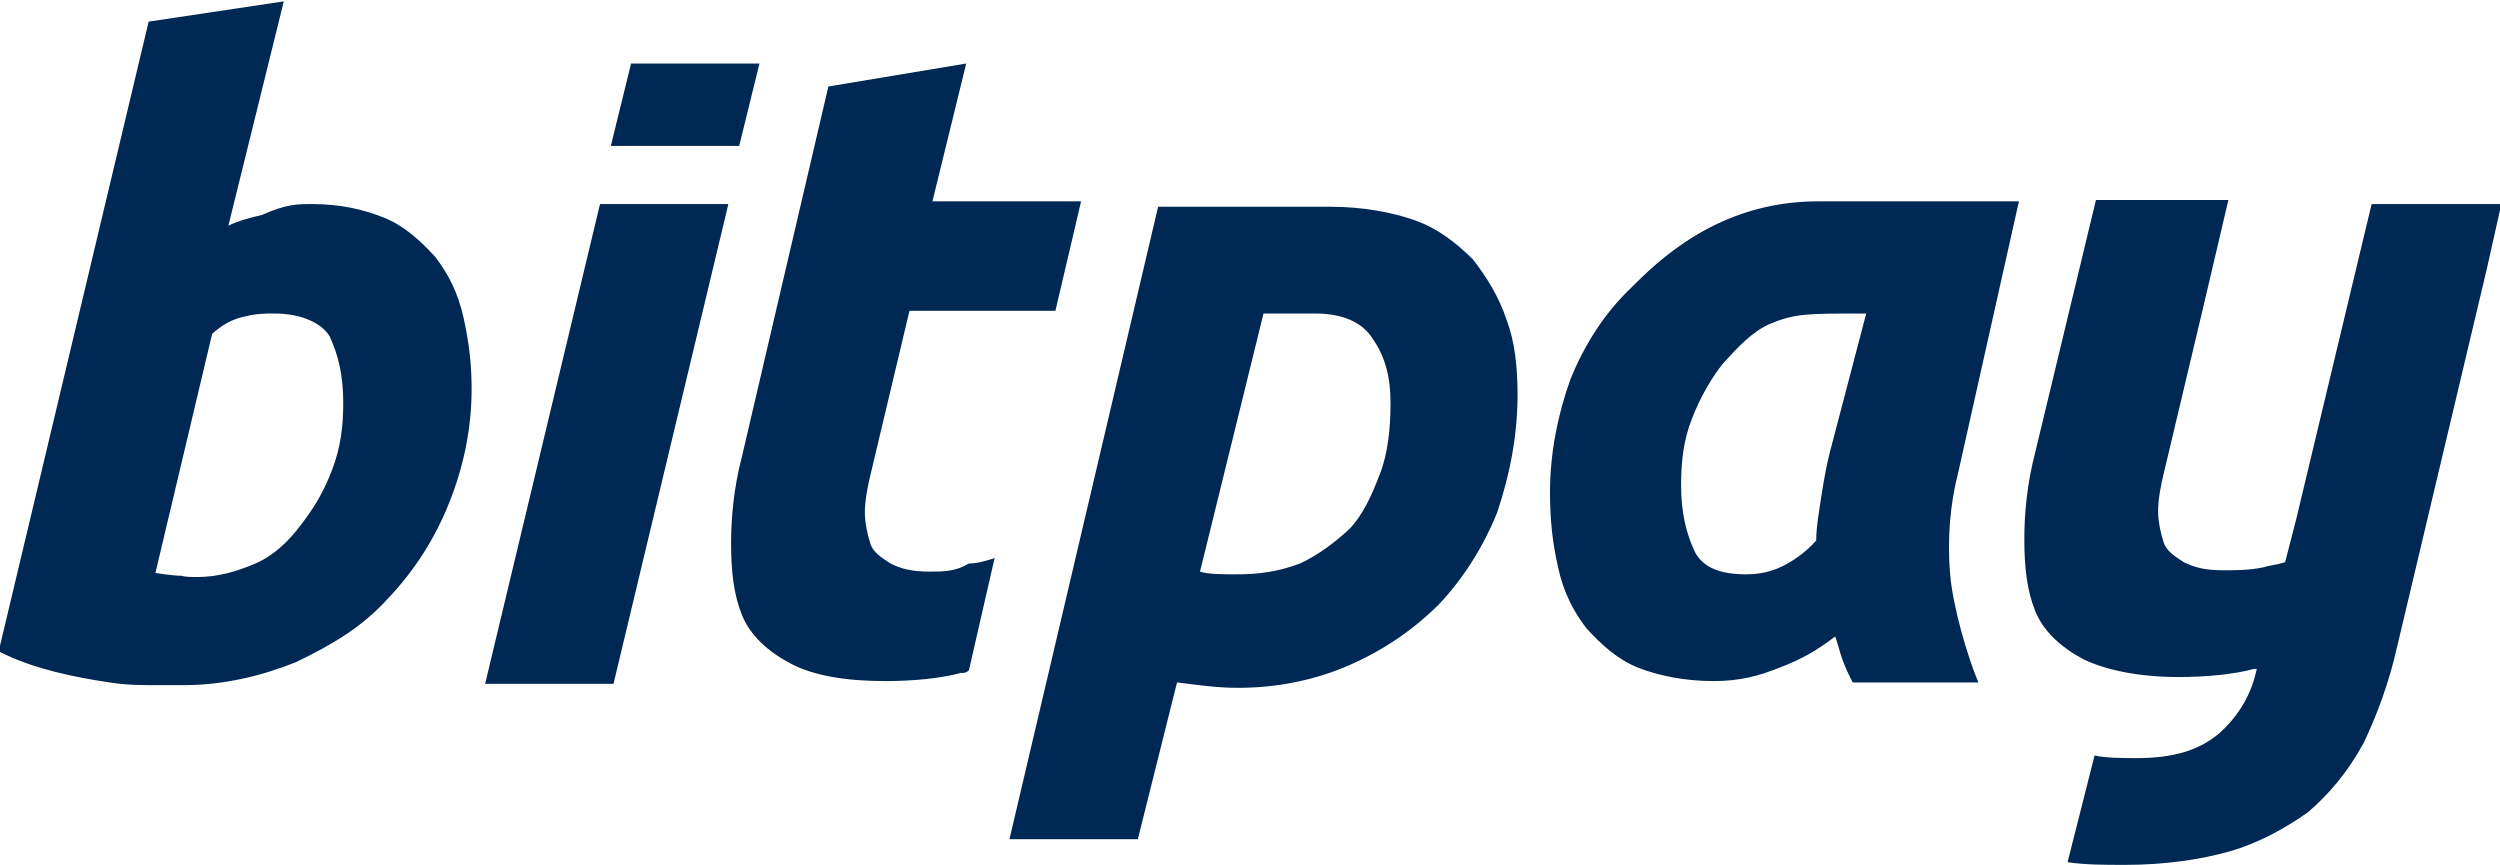
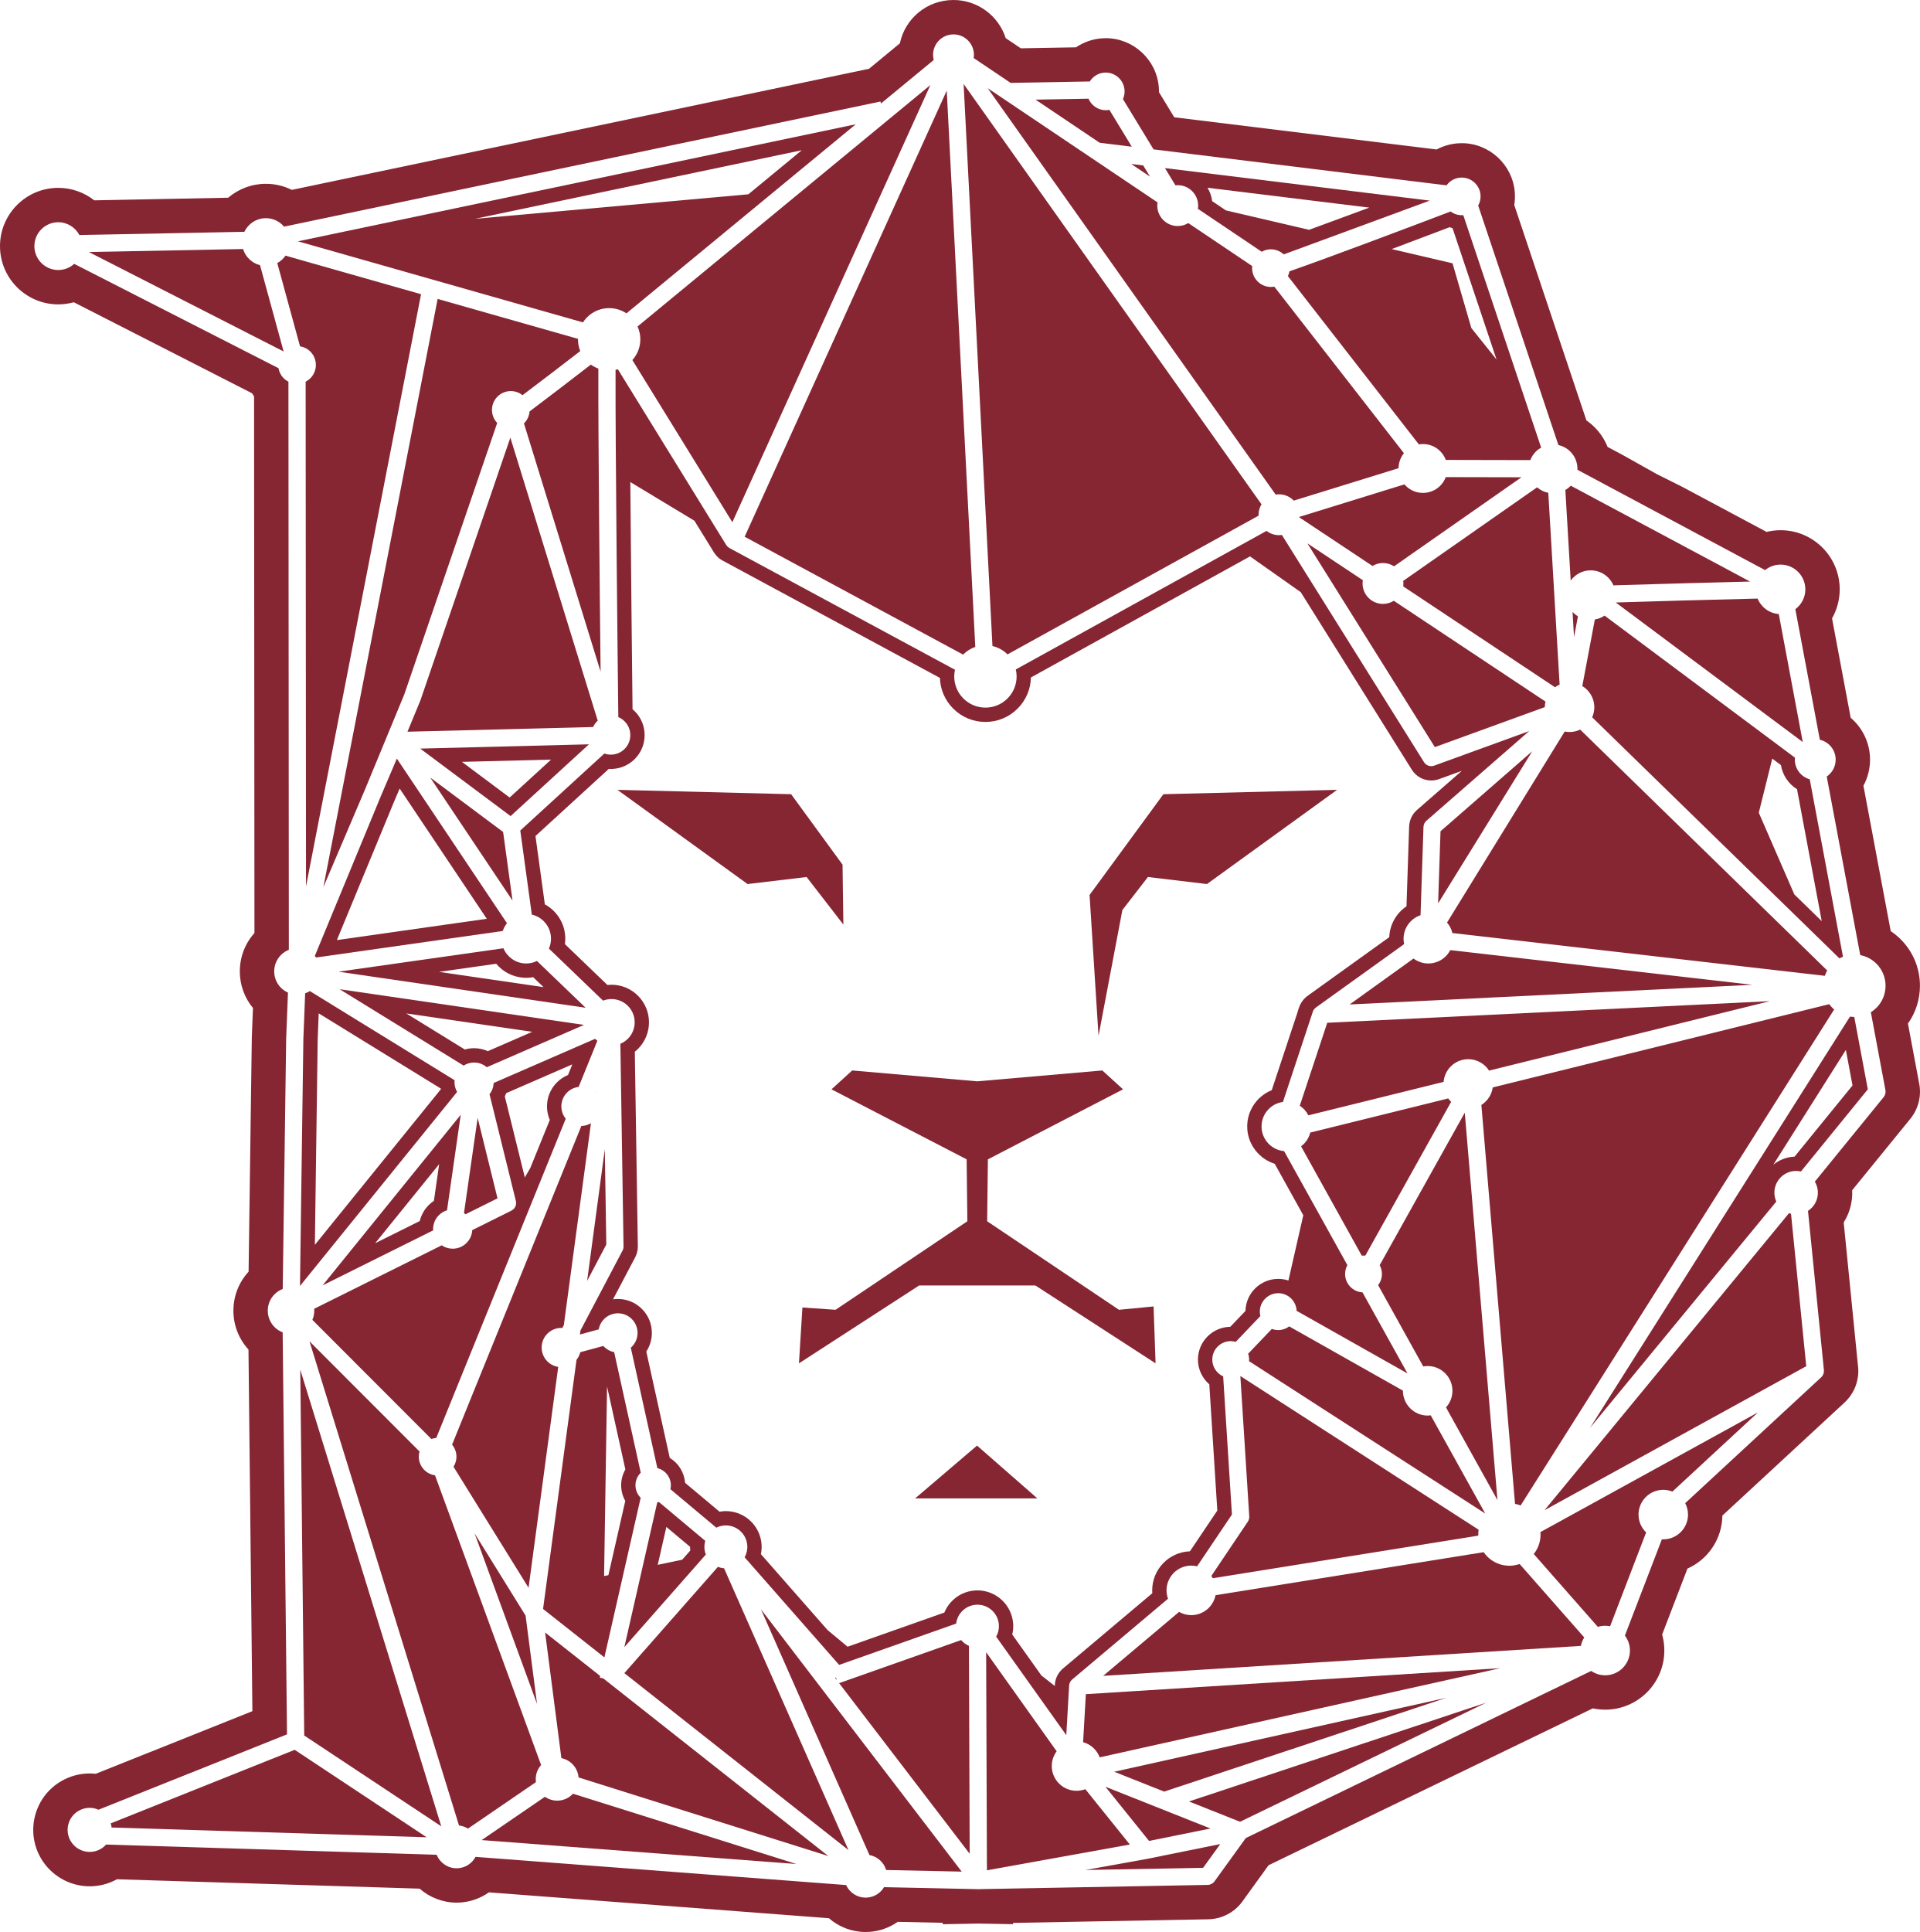
- <svg xmlns="http://www.w3.org/2000/svg" viewBox="252.5 17 185 64">
-   <path d="M437.6 32.1H428l-5.6 23.4-.8 3.1c-.6.2-1 .2-1.7.4-1 .2-1.9.2-2.9.2-1.3 0-2.1-.2-2.9-.6-.6-.4-1.3-.8-1.5-1.5-.2-.6-.4-1.5-.4-2.3s.2-1.9.4-2.7l2.9-12.2 1.9-8.1h-9.8l-4.5 18.7c-.6 2.3-.8 4.5-.8 6.4 0 2.1.2 3.8.8 5.3.6 1.5 1.9 2.7 3.6 3.6 1.7.8 4.1 1.3 7 1.3 2.1 0 4.1-.2 5.6-.6h.2c-.4 1.9-1.3 3.4-2.7 4.7-1.5 1.3-3.4 1.9-6.2 1.9-1 0-2.3 0-3.1-.2l-2 7.9c1.3.2 2.7.2 4.3.2 2.9 0 5.6-.4 7.7-1 2.1-.6 4.1-1.7 5.8-2.9 1.5-1.3 2.9-2.9 4.1-5.1 1-2.1 1.9-4.5 2.5-7.2l6.6-27.8 1.1-4.9zM397.4 52c-.6 2.3-.8 4.9-.6 7.4.2 2.5 1.3 6.2 2.1 8.1h-9.3c-1-1.9-1-2.7-1.3-3.4-1.3 1-2.5 1.7-4.1 2.3-1.5.6-2.9 1-4.9 1-2.1 0-4.1-.4-5.6-1s-2.7-1.7-3.8-2.9c-1-1.3-1.7-2.7-2.1-4.5s-.6-3.4-.6-5.6c0-2.9.6-5.8 1.5-8.3 1-2.5 2.5-4.9 4.5-6.8 1.9-1.9 6.4-6.4 13.8-6.4h14.9L397.4 52zm-6.8-11.8c-4.5 0-5.3 0-7.2.8-1.3.6-2.3 1.7-3.4 2.9-.8 1-1.7 2.5-2.3 4.1-.6 1.5-.8 3.1-.8 4.9 0 2.1.4 3.6 1 4.9.6 1.2 1.9 1.7 3.8 1.7 1 0 1.9-.2 2.7-.6.8-.4 1.7-1 2.5-1.9 0-1 .2-2.1.4-3.4.2-1.3.4-2.3.6-3.1l2.7-10.3m-25.8 6c0 3.1-.6 6-1.5 8.7-1 2.5-2.5 4.9-4.3 6.8-1.9 1.9-4.1 3.4-6.6 4.5s-5.3 1.7-8.3 1.7c-1.5 0-2.9-.2-4.5-.4l-2.9 11.6h-9.5l11-46.8H351c2.3 0 4.5.4 6.2 1s3.1 1.7 4.3 2.9c1 1.3 1.9 2.7 2.5 4.5.6 1.6.8 3.5.8 5.5zm-23.5 13.1c.6.2 1.7.2 2.7.2 1.7 0 3.1-.2 4.7-.8 1.3-.6 2.5-1.5 3.6-2.5 1-1 1.7-2.5 2.3-4.1.6-1.5.8-3.4.8-5.3s-.4-3.4-1.3-4.7c-.8-1.3-2.3-1.9-4.3-1.9H346l-4.7 19.1zm-20 0c-1.3 0-2.1-.2-2.9-.6-.6-.4-1.3-.8-1.5-1.5-.2-.6-.4-1.5-.4-2.3 0-.8.2-1.9.4-2.7l2.9-12.2h10.8l1.9-8.1h-11l2.5-10.2-10.2 1.7-6.4 27.4c-.6 2.3-.8 4.5-.8 6.4 0 2.1.2 3.8.8 5.3.6 1.5 1.9 2.7 3.6 3.6 1.7.9 4.1 1.3 7 1.3 2.1 0 4.1-.2 5.6-.6.2 0 .4 0 .6-.2l1.9-8.3c-.6.2-1.3.4-1.9.4-1 .6-1.9.6-2.9.6zm-24.4-27.2l-8.5 35.5h9.5l8.5-35.5zm10.3-4.3l1.5-6.1h-9.5l-1.5 6.1zm-31.6 4.3c2.1 0 3.8.4 5.3 1s2.7 1.7 3.8 2.9c1 1.3 1.7 2.7 2.1 4.5s.6 3.4.6 5.3c0 2.9-.6 5.8-1.7 8.5-1 2.5-2.5 4.9-4.5 7-1.9 2.1-4.1 3.4-6.8 4.7-2.5 1-5.3 1.7-8.3 1.7H264c-1.1 0-2.1 0-3.4-.2-1.3-.2-2.5-.4-4.1-.8-1.5-.4-2.7-.8-4.1-1.5l11.1-46.6 10-1.5-4.1 16.6c.8-.4 1.7-.6 2.5-.8 1.8-.8 2.6-.8 3.7-.8zm-8.5 27.6c1.5 0 2.9-.4 4.3-1s2.5-1.7 3.4-2.9c1-1.3 1.7-2.5 2.3-4.1s.8-3.1.8-4.9c0-2.1-.4-3.6-1-4.9-.6-1-2.1-1.7-4.1-1.7-.6 0-1.3 0-2.1.2-1 .2-1.7.6-2.5 1.3L264 59.4c1.3.2 1.7.2 1.9.2.3.1.8.1 1.2.1z" fill="#002855" />
+ <svg xmlns="http://www.w3.org/2000/svg" viewBox="0 0 945.943 951.66" height="268.58mm" width="266.966mm" xml:space="preserve" version="1.1" id="svg2">
+   <defs id="defs6">
+     <clipPath id="clipPath16" clipPathUnits="userSpaceOnUse">
+       <path id="path18" d="M 0,2500 H 4168.055 V 0 H 0 Z" />
+     </clipPath>
+   </defs>
+   <g transform="matrix(1.25,0,0,-1.25,-278.1573,984.2884)" id="g10">
+     <path d="m 786.449,229.694 c -0.396,-0.049 -0.796,-0.083 -1.206,-0.083 -5.38,0 -9.758,4.378 -9.758,9.759 0,0.022 0,0.043 0,0.065 l -44.821,25.313 c -1.212,-0.906 -2.709,-1.45 -4.335,-1.45 -0.884,0 -1.728,0.167 -2.512,0.458 l -9.338,-9.78 c 0.244,-0.724 0.381,-1.497 0.381,-2.303 0,-0.214 -0.014,-0.424 -0.032,-0.633 l 93.097,-60.035 -21.48,38.689 z" style="fill:#862633;fill-opacity:1;fill-rule:nonzero;stroke:none" id="path50" />
+     <path d="m 409.571,183.21 24.625,-67.23 -4.506,34.794 z" style="fill:#862633;fill-opacity:1;fill-rule:nonzero;stroke:none" id="path54" />
+     <path d="m 699.972,166.415 c 0.209,-0.289 0.404,-0.588 0.581,-0.899 l 104.629,16.78 c -0.026,0.778 0.02,1.556 0.14,2.327 l -93.915,60.564 3.508,-55.295 c 0.047,-0.742 -0.155,-1.489 -0.569,-2.105 z" style="fill:#862633;fill-opacity:1;fill-rule:nonzero;stroke:none" id="path58" />
+     <path d="m 799.861,348.961 -33.538,-60.084 c 0.565,-1.033 0.888,-2.217 0.888,-3.475 0,-1.655 -0.563,-3.178 -1.499,-4.401 l 17.788,-32.039 c 0.567,0.103 1.148,0.166 1.743,0.166 5.381,0 9.759,-4.378 9.759,-9.759 0,-2.52 -0.969,-4.812 -2.542,-6.545 l 20.286,-36.54 z" style="fill:#862633;fill-opacity:1;fill-rule:nonzero;stroke:none" id="path62" />
+     <path d="m 831.408,508.788 c 0,0.75 0.101,1.478 0.266,2.18 l -59.787,39.719 c -1.237,-0.775 -2.694,-1.231 -4.259,-1.231 -4.441,0 -8.053,3.613 -8.053,8.054 0,0.437 0.044,0.863 0.111,1.282 l -21.851,14.517 50.231,-80.283 z" style="fill:#862633;fill-opacity:1;fill-rule:nonzero;stroke:none" id="path66" />
+     <path d="m 467.373,201.318 c 0.124,-1.896 0.675,-3.725 1.598,-5.36 l -6.65,-29.238 -1.697,-0.356 1.173,74.715 7.214,-32.695 c -1.217,-2.126 -1.8,-4.579 -1.638,-7.066 m -2.776,53.277 c -1.498,0.29 -2.876,1.017 -3.979,2.12 -0.105,0.104 -0.199,0.217 -0.297,0.327 l -9.089,-2.472 c -0.267,-1.087 -0.761,-2.103 -1.471,-2.984 l -13.191,-98.188 24.171,-19.079 14.305,62.892 c -1.162,1.16 -1.925,2.723 -2.039,4.472 -0.136,2.098 0.679,4.039 2.069,5.412 z" style="fill:#862633;fill-opacity:1;fill-rule:nonzero;stroke:none" id="path70" />
+     <path d="m 474.91,653.715 c 0,-3.051 -1.116,-5.923 -3.134,-8.178 l 39.404,-63.894 56.593,124.905 21.467,47.378 -115.427,-95.15 c 0.711,-1.571 1.097,-3.285 1.097,-5.061" style="fill:#862633;fill-opacity:1;fill-rule:nonzero;stroke:none" id="path74" />
+     <path d="m 767.627,565.563 c 1.607,0 3.102,-0.478 4.36,-1.292 l 50.214,35.084 -29.835,0.063 c -0.467,-1.24 -1.191,-2.405 -2.187,-3.401 -1.818,-1.818 -4.235,-2.819 -6.805,-2.819 -2.571,0 -4.988,1.001 -6.806,2.819 -0.174,0.174 -0.333,0.359 -0.491,0.543 l -41.427,-12.816 c -0.01,-0.057 -0.019,-0.112 -0.025,-0.168 l 28.859,-19.173 c 1.213,0.731 2.627,1.16 4.143,1.16" style="fill:#862633;fill-opacity:1;fill-rule:nonzero;stroke:none" id="path78" />
+     <path d="m 460.91,334.571 -6.973,-51.9 7.558,14.344 z" style="fill:#862633;fill-opacity:1;fill-rule:nonzero;stroke:none" id="path82" />
+     <path d="m 451.662,343.732 -50.953,-125.597 c 0.266,-0.32 0.516,-0.654 0.727,-1.021 0.991,-1.715 1.254,-3.713 0.741,-5.627 -0.197,-0.737 -0.503,-1.425 -0.899,-2.052 l 29.578,-47.688 11.694,87.046 c -1.612,0.247 -3.101,0.988 -4.277,2.164 -3.012,3.012 -3.012,7.913 0,10.926 1.459,1.459 3.4,2.263 5.463,2.263 0.145,0 0.287,-0.014 0.43,-0.021 l 0.596,1.131 10.688,79.558 c -1.138,-0.679 -2.433,-1.055 -3.788,-1.082" style="fill:#862633;fill-opacity:1;fill-rule:nonzero;stroke:none" id="path86" />
+     <path d="m 940.557,424.447 -10.799,10.528 -14.011,32.19 5.303,21.326 3.426,-2.556 c 0.634,-3.943 2.979,-7.416 6.339,-9.497 z m -10.606,63.638 c 0,0.263 0.015,0.523 0.04,0.78 l -75.029,55.98 c -1.132,-0.769 -2.435,-1.296 -3.836,-1.535 l -4.942,-26.227 c 2.833,-1.71 4.738,-4.809 4.738,-8.352 0,-1.409 -0.307,-2.746 -0.847,-3.957 l 97.449,-95.004 c 0.454,0.25 0.923,0.467 1.405,0.656 l -13.101,69.913 c -3.386,0.953 -5.877,4.06 -5.877,7.746" style="fill:#862633;fill-opacity:1;fill-rule:nonzero;stroke:none" id="path90" />
+     <path d="m 491.422,172.814 -9.647,-2.02 3.394,14.925 9.351,-7.833 c -10e-4,-0.315 0.01,-0.63 0.029,-0.945 0.012,-0.175 0.026,-0.351 0.045,-0.525 z m -9.192,22.732 c -0.216,-0.074 -0.435,-0.137 -0.659,-0.19 l -12.963,-56.992 32.119,36.474 c -0.297,0.774 -0.488,1.602 -0.544,2.469 -0.065,1.003 0.054,1.988 0.328,2.924 z" style="fill:#862633;fill-opacity:1;fill-rule:nonzero;stroke:none" id="path94" />
+     <path d="m 759.948,292.665 c 0.24,0 0.477,-0.013 0.711,-0.036 l 17.509,31.369 16.324,29.245 c -0.427,0.409 -0.818,0.855 -1.166,1.335 l -54.359,-13.446 c -0.373,-1.479 -1.088,-2.86 -2.123,-4.039 -0.457,-0.52 -0.962,-0.981 -1.504,-1.386 l 23.916,-43.077 c 0.228,0.022 0.459,0.035 0.692,0.035" style="fill:#862633;fill-opacity:1;fill-rule:nonzero;stroke:none" id="path98" />
+     <path d="m 775.608,558.536 c 0.043,-0.337 0.073,-0.678 0.073,-1.026 0,-0.391 -0.037,-0.773 -0.092,-1.149 l 59.839,-39.753 c 0.563,0.412 1.169,0.768 1.814,1.053 l -4.463,75.565 c -1.63,0.323 -3.139,1.071 -4.409,2.176 z" style="fill:#862633;fill-opacity:1;fill-rule:nonzero;stroke:none" id="path102" />
+     <path d="m 794.979,419.752 146.797,-16.856 c 0.245,0.73 0.555,1.434 0.933,2.106 l -68.473,66.755 -28.894,28.169 c -1.268,-0.605 -2.682,-0.953 -4.178,-0.953 -0.656,0 -1.296,0.067 -1.916,0.191 l -46.382,-75.274 c 1.011,-1.169 1.746,-2.58 2.113,-4.138" style="fill:#862633;fill-opacity:1;fill-rule:nonzero;stroke:none" id="path106" />
+     <path d="m 844.469,544.568 c -0.791,0.478 -1.508,1.062 -2.132,1.736 l 0.587,-9.936 z" style="fill:#862633;fill-opacity:1;fill-rule:nonzero;stroke:none" id="path110" />
+     <path d="m 736.074,355.46 -1.245,-3.758 c 1.432,-0.935 2.603,-2.239 3.384,-3.777 l 53.303,13.185 c 0.398,4.729 4.203,8.6 9.079,8.916 0.214,0.015 0.428,0.021 0.64,0.021 3.422,0 6.458,-1.793 8.201,-4.504 l 60.056,14.855 50.596,12.515 -174.431,-8.516 z" style="fill:#862633;fill-opacity:1;fill-rule:nonzero;stroke:none" id="path114" />
+     <path d="m 918.823,540.429 v 0 l -0.042,0.222 z m 14.254,-45.414 -9.453,50.449 c -3.784,0.278 -6.971,2.717 -8.33,6.091 -18.079,-0.446 -42.62,-1.087 -55.929,-1.542 z" style="fill:#862633;fill-opacity:1;fill-rule:nonzero;stroke:none" id="path118" />
+     <path d="m 819.67,194.81 c 0.76,-0.138 1.5,-0.349 2.214,-0.625 l 123.571,195.453 c -0.246,0.21 -0.491,0.423 -0.722,0.655 -0.45,0.449 -0.847,0.934 -1.216,1.436 l -132.627,-32.807 c -0.407,-2.884 -2.089,-5.398 -4.488,-6.904 l 9.425,-111.679 z" style="fill:#862633;fill-opacity:1;fill-rule:nonzero;stroke:none" id="path122" />
+     <path d="m 849.49,562.678 c 4.018,0 7.474,-2.442 8.969,-5.918 0.883,0.029 1.827,0.06 2.858,0.094 6.277,0.207 15.042,0.462 26.051,0.758 9.001,0.242 17.992,0.471 24.947,0.645 l -70.681,37.779 c -0.055,-0.057 -0.102,-0.119 -0.159,-0.176 -0.597,-0.598 -1.264,-1.097 -1.975,-1.511 l 2.108,-35.699 c 1.777,2.436 4.643,4.028 7.882,4.028" style="fill:#862633;fill-opacity:1;fill-rule:nonzero;stroke:none" id="path126" />
+     <path d="m 793.873,697.898 c 0.386,-0.154 0.779,-0.29 1.177,-0.406 l 17.336,-51.745 -9.931,12.406 -7.422,25.524 -23.992,5.599 c 8.747,3.283 16.985,6.401 22.832,8.622 m -63.719,-19.284 51.614,-66.311 c 0.526,0.088 1.062,0.143 1.606,0.143 2.571,0 4.987,-1.001 6.805,-2.819 1.005,-1.005 1.732,-2.182 2.199,-3.434 l 33.317,-0.07 c 0.468,1.22 1.187,2.366 2.169,3.348 0.632,0.632 1.34,1.158 2.098,1.585 l -30.685,91.591 c 0,0 -0.01,-0.001 -0.012,0 -0.197,-0.016 -0.393,-0.023 -0.588,-0.023 -1.636,0 -3.161,0.548 -4.399,1.469 -15.449,-5.873 -48.665,-18.437 -63.527,-23.574 -0.114,-0.667 -0.315,-1.306 -0.597,-1.903" style="fill:#862633;fill-opacity:1;fill-rule:nonzero;stroke:none" id="path130" />
+     <path d="m 619.615,529.573 c 0.01,0 0.01,-0.01 0.013,-0.014 l 98.979,54.683 c -0.01,0.117 -0.018,0.231 -0.018,0.348 0,1.504 0.422,2.908 1.143,4.114 l -117.4,165.647 11.367,-221.504 c 2.222,-0.511 4.265,-1.623 5.916,-3.274" style="fill:#862633;fill-opacity:1;fill-rule:nonzero;stroke:none" id="path134" />
+     <path d="m 602.135,529.469 c 0.033,0.033 0.061,0.07 0.094,0.104 1.346,1.346 2.955,2.329 4.705,2.928 l -11.251,219.227 -79.655,-175.801 z" style="fill:#862633;fill-opacity:1;fill-rule:nonzero;stroke:none" id="path138" />
+     <path d="m 790.3,459.865 -0.945,-28.423 37.108,59.969 z" style="fill:#862633;fill-opacity:1;fill-rule:nonzero;stroke:none" id="path142" />
+     <path d="m 726.643,592.643 c 2.282,0 4.341,-0.958 5.808,-2.489 l 41.309,12.781 c 0.025,2.099 0.728,4.19 2.113,5.912 l -51.082,65.626 c -0.248,-0.045 -0.501,-0.079 -0.757,-0.099 -0.197,-0.016 -0.394,-0.023 -0.588,-0.023 -3.841,0 -7.086,3.001 -7.388,6.833 -0.038,0.474 -0.025,0.941 0.025,1.398 l -25.201,16.945 c -1.216,-0.738 -2.638,-1.172 -4.162,-1.172 -4.441,0 -8.054,3.613 -8.054,8.053 0,0.43 0.044,0.848 0.109,1.26 l -25.922,17.43 c 0,0 0,10e-4 0,0 l -34.413,23.138 -6.628,4.457 113.518,-160.169 c 0.429,0.071 0.866,0.117 1.315,0.117" style="fill:#862633;fill-opacity:1;fill-rule:nonzero;stroke:none" id="path146" />
+     <path d="m 785.482,407.761 c -2.174,0 -4.191,0.727 -5.823,1.949 l -25.194,-18.1 58.517,2.857 35.811,1.748 64.391,3.144 -119.041,13.669 c -0.36,-0.69 -0.795,-1.347 -1.322,-1.947 -1.719,-1.958 -4.099,-3.13 -6.7,-3.299 -0.214,-0.014 -0.428,-0.021 -0.639,-0.021" style="fill:#862633;fill-opacity:1;fill-rule:nonzero;stroke:none" id="path150" />
+     <path d="m 668.627,729.617 -8.839,14.523 c -0.274,-0.053 -0.552,-0.095 -0.834,-0.117 -0.197,-0.016 -0.394,-0.024 -0.588,-0.024 -3.03,0 -5.683,1.872 -6.819,4.542 l -20.865,-0.373 25.278,-16.996 z" style="fill:#862633;fill-opacity:1;fill-rule:nonzero;stroke:none" id="path154" />
+     <path d="m 762.23,705.618 -23.745,-8.744 -32.772,7.648 -5.406,3.635 c -0.244,1.912 -0.885,3.702 -1.836,5.286 z m -75.511,8.843 c 4.441,0 8.054,-3.613 8.054,-8.053 0,-0.43 -0.044,-0.848 -0.109,-1.26 l 25.164,-16.92 c 0.908,0.512 1.933,0.845 3.038,0.932 0.197,0.015 0.394,0.023 0.589,0.023 1.931,0 3.712,-0.76 5.044,-2.003 l 57.57,21.2 -104.381,12.81 4.128,-6.782 c 0.297,0.033 0.598,0.053 0.903,0.053" style="fill:#862633;fill-opacity:1;fill-rule:nonzero;stroke:none" id="path158" />
+     <path d="m 675.8,717.832 -2.684,4.409 -4.738,0.582 z" style="fill:#862633;fill-opacity:1;fill-rule:nonzero;stroke:none" id="path162" />
+     <path d="m 538.54,728.229 -21.063,-17.363 -107.77,-9.663 z m -84.617,-65.821 c 2.322,2.322 5.409,3.601 8.693,3.601 2.465,0 4.818,-0.72 6.82,-2.061 l 90.396,74.516 -219.88,-46.125 112.346,-31.946 c 0.462,0.713 1.001,1.39 1.625,2.015" style="fill:#862633;fill-opacity:1;fill-rule:nonzero;stroke:none" id="path166" />
+     <path d="m 607.788,160.721 c -0.306,0 -0.613,-0.01 -0.92,-0.03 -3.76,-0.244 -7.199,-1.938 -9.683,-4.768 -1.039,-1.184 -1.863,-2.514 -2.45,-3.946 l -38.137,-13.457 -7.882,6.563 -26.285,29.918 c 0.257,1.233 0.348,2.499 0.264,3.77 -0.48,7.395 -6.66,13.188 -14.067,13.188 -0.306,0 -0.614,-0.01 -0.92,-0.03 -0.535,-0.035 -1.065,-0.099 -1.588,-0.192 l -13.574,11.371 c -0.32,4.144 -2.612,7.751 -6.036,9.816 l -9.248,41.913 c 1.426,2.161 2.191,4.693 2.191,7.341 0,3.571 -1.391,6.93 -3.916,9.454 -2.525,2.527 -5.883,3.918 -9.456,3.918 -0.651,0 -1.295,-0.046 -1.928,-0.137 l 8.735,16.579 c 0.706,1.339 1.064,2.845 1.04,4.351 l -1.194,76.636 c 0.437,0.348 0.856,0.723 1.257,1.123 5.772,5.774 5.772,15.168 0,20.942 -2.798,2.797 -6.517,4.338 -10.472,4.338 -0.533,0 -1.065,-0.029 -1.593,-0.086 l -16.738,16.089 c 0.054,0.377 0.093,0.755 0.117,1.135 0.268,4.106 -1.081,8.07 -3.794,11.162 -1.216,1.385 -2.646,2.522 -4.234,3.38 l -3.694,26.923 28.888,26.449 c 3.818,-0.236 7.522,1.172 10.229,3.879 2.516,2.515 3.902,5.863 3.902,9.426 0,3.562 -1.386,6.909 -3.901,9.424 -0.278,0.278 -0.566,0.542 -0.864,0.793 -0.202,17.78 -0.625,56.377 -0.871,89.513 l 25.262,-15.243 7.734,-12.54 c 0.151,-0.243 0.302,-0.446 0.426,-0.6 0.237,-0.32 0.501,-0.632 0.807,-0.948 0.132,-0.138 0.267,-0.27 0.383,-0.374 0.397,-0.361 0.82,-0.683 1.259,-0.96 l 86.155,-46.515 c 0.147,-4.57 1.996,-8.846 5.245,-12.096 3.389,-3.388 7.894,-5.253 12.685,-5.253 4.791,0 9.296,1.865 12.686,5.255 3.29,3.291 5.146,7.635 5.249,12.273 l 86.36,47.711 19.998,-14.098 43.775,-69.965 c 1.661,-2.657 4.525,-4.244 7.658,-4.244 1.051,0 2.088,0.183 3.087,0.545 l 8.97,3.262 -17.68,-15.423 c -1.882,-1.641 -3.007,-4.014 -3.09,-6.507 l -1.045,-31.461 c -4.028,-2.711 -6.597,-7.213 -6.792,-12.155 l -31.159,-22.385 -0.268,-0.188 c -0.633,-0.442 -1.592,-1.11 -2.459,-2.144 -1.325,-1.584 -1.851,-3.406 -2.199,-4.613 -0.06,-0.209 -0.118,-0.415 -0.181,-0.605 l -10.059,-30.378 c -2.229,-0.892 -4.234,-2.3 -5.838,-4.127 -2.714,-3.092 -4.063,-7.056 -3.795,-11.162 0.416,-6.41 4.862,-11.84 10.816,-13.707 l 11.257,-20.276 -5.858,-25.718 c -1.266,0.414 -2.617,0.64 -4.022,0.64 -7.019,0 -12.747,-5.632 -12.905,-12.615 l -5.993,-6.275 c -7.042,-0.088 -12.742,-5.845 -12.742,-12.908 0,-3.797 1.682,-7.345 4.476,-9.762 l 3.156,-49.74 -10.523,-15.647 -0.339,-0.411 c -8.216,-0.316 -14.804,-7.096 -14.804,-15.389 0,-0.377 0.014,-0.753 0.043,-1.129 l -35.221,-29.67 v 0 c -0.154,-0.131 -0.299,-0.267 -0.44,-0.41 -0.109,-0.104 -0.214,-0.21 -0.315,-0.318 -0.23,-0.244 -0.443,-0.501 -0.657,-0.786 -0.097,-0.128 -0.192,-0.259 -0.285,-0.399 -0.186,-0.279 -0.351,-0.565 -0.519,-0.895 l -0.222,-0.452 c -0.366,-0.83 -0.604,-1.704 -0.708,-2.603 l -0.063,-1.01 -5.28,4.13 -11.492,16.14 c 0.329,1.369 0.452,2.787 0.359,4.214 -0.481,7.396 -6.66,13.188 -14.068,13.188 m 8.435,-13.554 c 0.107,-1.656 -0.268,-3.269 -1.063,-4.682 l 27.636,-38.81 1.123,19.535 c 0,0.014 0.01,0.027 0.01,0.041 0.027,0.39 0.12,0.773 0.279,1.131 0.021,0.047 0.047,0.091 0.071,0.137 0.062,0.125 0.128,0.247 0.205,0.363 0.037,0.055 0.077,0.106 0.117,0.158 0.074,0.1 0.152,0.196 0.239,0.288 0.05,0.053 0.102,0.103 0.155,0.153 0.044,0.041 0.081,0.087 0.127,0.125 l 37.771,31.82 c -0.372,1.032 -0.585,2.139 -0.585,3.297 0,5.381 4.377,9.759 9.758,9.759 0.79,0 1.554,-0.105 2.29,-0.283 l 13.728,20.414 -3.454,54.441 c -2.525,1.139 -4.289,3.674 -4.289,6.619 0,4.005 3.259,7.262 7.263,7.262 0.688,0 1.351,-0.102 1.982,-0.281 l 9.707,10.166 c -0.138,0.559 -0.219,1.14 -0.219,1.741 0,4.005 3.258,7.263 7.262,7.263 3.897,0 7.078,-3.086 7.247,-6.941 l 43.705,-24.681 -7.511,13.527 -10.232,18.43 c -3.816,0.213 -6.857,3.375 -6.857,7.243 0,1.265 0.327,2.454 0.898,3.491 l -24.94,44.921 c -4.733,0.42 -8.556,4.256 -8.87,9.083 -0.169,2.601 0.685,5.113 2.405,7.071 1.565,1.783 3.68,2.905 6.008,3.221 l 4.195,12.667 7.575,22.876 c 0,0.001 0,0.001 0,0.001 l 0.178,0.535 0.049,-0.016 c 0.153,0.286 0.343,0.549 0.567,0.778 0.086,0.088 0.183,0.167 0.28,0.247 0.036,0.03 0.07,0.064 0.109,0.093 0.02,0.015 0.036,0.034 0.057,0.048 l 34.778,24.986 c -0.107,0.483 -0.19,0.975 -0.223,1.483 -0.294,4.52 2.559,8.521 6.671,9.885 l 1.156,34.79 c 0.031,0.935 0.453,1.825 1.159,2.44 l 40.504,35.334 -37.435,-13.613 c -0.374,-0.136 -0.764,-0.205 -1.158,-0.205 -1.174,0 -2.248,0.595 -2.871,1.592 l -56.008,89.514 c -0.369,-0.051 -0.743,-0.088 -1.126,-0.088 -1.852,0 -3.555,0.635 -4.917,1.689 l -98.828,-54.6 c 0.203,-0.891 0.318,-1.809 0.318,-2.746 0,-3.283 -1.279,-6.371 -3.601,-8.693 -2.322,-2.322 -5.409,-3.601 -8.693,-3.601 -3.283,0 -6.371,1.279 -8.693,3.601 -2.322,2.322 -3.601,5.41 -3.601,8.693 0,0.896 0.104,1.774 0.289,2.629 l -88.887,47.957 c -0.012,0.01 -0.022,0.017 -0.035,0.024 -0.011,0.01 -0.021,0.015 -0.032,0.021 -0.217,0.124 -0.411,0.272 -0.59,0.434 -0.054,0.049 -0.103,0.101 -0.153,0.152 -0.136,0.141 -0.257,0.29 -0.365,0.449 -0.03,0.044 -0.072,0.077 -0.099,0.122 l -42.703,69.244 c -0.303,-0.087 -0.608,-0.165 -0.918,-0.229 -0.082,-32.147 0.841,-115.025 1.092,-136.846 0.917,-0.381 1.759,-0.942 2.482,-1.665 2.995,-2.995 2.995,-7.87 0,-10.866 -1.451,-1.451 -3.381,-2.25 -5.433,-2.25 -0.882,0 -1.738,0.156 -2.546,0.44 l -33.142,-30.345 4.545,-33.132 c 1.981,-0.454 3.768,-1.504 5.134,-3.06 1.72,-1.959 2.574,-4.47 2.405,-7.071 -0.076,-1.156 -0.361,-2.25 -0.802,-3.259 l 21.34,-20.513 c 1.042,0.403 2.158,0.621 3.309,0.621 2.448,0 4.748,-0.953 6.479,-2.683 3.573,-3.573 3.573,-9.386 0,-12.958 -0.862,-0.863 -1.866,-1.532 -2.959,-1.986 l 1.244,-79.854 c 0.01,-0.566 -0.126,-1.131 -0.39,-1.633 l -16.576,-31.461 -0.216,-1.606 7.383,2.008 c 0.277,1.536 1.007,2.951 2.134,4.078 1.459,1.459 3.4,2.263 5.463,2.263 2.064,0 4.004,-0.804 5.464,-2.263 1.459,-1.459 2.262,-3.399 2.262,-5.463 0,-2.064 -0.803,-4.004 -2.262,-5.463 -0.128,-0.128 -0.264,-0.244 -0.398,-0.361 l 10.469,-47.451 c 2.891,-0.708 5.106,-3.224 5.307,-6.314 0.044,-0.682 -0.012,-1.355 -0.159,-2.003 l 18.091,-15.155 c 0.992,0.494 2.08,0.79 3.219,0.865 0.185,0.012 0.37,0.017 0.554,0.017 4.441,0 8.146,-3.473 8.434,-7.908 0.109,-1.68 -0.288,-3.276 -1.052,-4.648 l 37.252,-42.402 46.127,16.278 c 0.2,1.682 0.897,3.264 2.039,4.565 1.49,1.697 3.552,2.713 5.807,2.859 0.185,0.013 0.37,0.019 0.553,0.019 4.441,0 8.146,-3.474 8.435,-7.909" style="fill:#862633;fill-opacity:1;fill-rule:nonzero;stroke:none" id="path170" />
+     <path d="m 604.425,138.865 c -1.188,0.518 -2.238,1.3 -3.072,2.277 l -48.096,-16.973 51.466,-67.24 -0.09,24.761 z" style="fill:#862633;fill-opacity:1;fill-rule:nonzero;stroke:none" id="path174" />
+     <path d="m 650.302,82.384 c -0.898,-0.34 -1.851,-0.549 -2.837,-0.614 -0.214,-0.013 -0.427,-0.02 -0.639,-0.02 -5.124,0 -9.399,4.008 -9.732,9.125 -0.155,2.399 0.578,4.651 1.911,6.444 l -27.795,39.033 0.312,-85.932 56.328,10.156 z" style="fill:#862633;fill-opacity:1;fill-rule:nonzero;stroke:none" id="path178" />
+     <path d="m 675.414,61.984 24.209,4.901 -41.396,16.45 z" style="fill:#862633;fill-opacity:1;fill-rule:nonzero;stroke:none" id="path182" />
+     <path d="m 456.998,356.884 c 0.022,-0.023 0.042,-0.048 0.064,-0.071 l 0.047,0.344 z" style="fill:#862633;fill-opacity:1;fill-rule:nonzero;stroke:none" id="path186" />
+     <path d="m 442.689,77.882 c -0.186,-0.012 -0.37,-0.018 -0.554,-0.018 -1.784,0 -3.445,0.568 -4.818,1.527 l -24.956,-17.069 35.284,-2.682 88.786,-6.753 -88.075,27.711 c -1.479,-1.608 -3.48,-2.573 -5.667,-2.716" style="fill:#862633;fill-opacity:1;fill-rule:nonzero;stroke:none" id="path190" />
+     <path d="m 505.494,170.001 -36.887,-41.89 88.339,-69.726 -49.031,111.048 c -0.847,0.07 -1.66,0.263 -2.421,0.568" style="fill:#862633;fill-opacity:1;fill-rule:nonzero;stroke:none" id="path194" />
+     <path d="m 661.681,89.252 19.693,-7.826 111.238,36.973 z" style="fill:#862633;fill-opacity:1;fill-rule:nonzero;stroke:none" id="path198" />
+     <path d="m 565.217,56.425 c 3.126,-0.567 5.676,-2.868 6.585,-5.895 l 29.772,-0.632 -79.109,103.353 z" style="fill:#862633;fill-opacity:1;fill-rule:nonzero;stroke:none" id="path202" />
+     <path d="m 551.709,126.191 0.644,-0.841 -0.379,1.073 z" style="fill:#862633;fill-opacity:1;fill-rule:nonzero;stroke:none" id="path206" />
+     <path d="m 929.841,331.642 c -0.099,0 -0.197,-0.01 -0.297,-0.016 -3.003,-0.195 -5.804,-1.308 -8.084,-3.183 l 28.607,45.249 2.622,-13.993 z m 21.852,55.186 -102.451,-162.047 73.41,89.168 c -0.407,0.906 -0.668,1.894 -0.736,2.937 -0.149,2.284 0.601,4.489 2.111,6.209 1.51,1.72 3.599,2.749 5.883,2.897 0.188,0.013 0.375,0.019 0.561,0.019 v 0 c 0.648,0 1.278,-0.081 1.887,-0.22 l 26.363,32.373 -5.346,28.531 c -0.569,0 -1.128,0.055 -1.682,0.133" style="fill:#862633;fill-opacity:1;fill-rule:nonzero;stroke:none" id="path210" />
+     <path d="m 674.183,54.833 -23.808,-4.292 46.358,0.859 6.762,9.357 -29.31,-5.935 v 0.011 z" style="fill:#862633;fill-opacity:1;fill-rule:nonzero;stroke:none" id="path214" />
+     <path d="m 829.692,183.701 c 0.24,-3.039 -0.638,-6.148 -2.642,-8.652 l 25.258,-28.712 c 0.918,0.287 1.893,0.442 2.905,0.442 0.659,0 1.303,-0.068 1.926,-0.193 l 14.205,36.979 c -1.846,1.777 -3.001,4.265 -3.001,7.024 0,5.381 4.378,9.758 9.759,9.758 1.27,0 2.481,-0.251 3.595,-0.695 l 33.741,31.218 -22.51,-12.382 z" style="fill:#862633;fill-opacity:1;fill-rule:nonzero;stroke:none" id="path218" />
+     <path d="m 964.967,355.105 -27.127,-33.311 c 0.667,-1.124 1.086,-2.413 1.176,-3.796 0.149,-2.284 -0.601,-4.489 -2.111,-6.208 -0.522,-0.595 -1.117,-1.101 -1.762,-1.523 l 6.273,-62.757 c 0,-0.016 0,-0.032 0,-0.049 0,-0.038 0.001,-0.076 0,-0.114 0.01,-0.153 0.01,-0.305 -0.01,-0.454 0,-0.05 -0.011,-0.099 -0.018,-0.148 -0.018,-0.141 -0.044,-0.28 -0.079,-0.416 -0.013,-0.05 -0.025,-0.099 -0.04,-0.148 -0.044,-0.143 -0.098,-0.282 -0.161,-0.418 -0.016,-0.036 -0.029,-0.074 -0.047,-0.11 -0.086,-0.171 -0.185,-0.335 -0.299,-0.489 -0.011,-0.016 -0.026,-0.03 -0.037,-0.045 -0.104,-0.136 -0.22,-0.264 -0.344,-0.383 -0.016,-0.015 -0.028,-0.034 -0.044,-0.049 l -53.598,-49.591 c 0.707,-1.349 1.112,-2.881 1.112,-4.507 0,-5.38 -4.377,-9.758 -9.758,-9.758 -0.183,0 -0.361,0.018 -0.541,0.027 l -14.58,-37.955 c 1.243,-1.637 1.99,-3.672 1.99,-5.881 0,-5.381 -4.378,-9.759 -9.758,-9.759 -2.043,0 -3.94,0.634 -5.509,1.712 l -136.143,-65.856 -12.329,-17.058 c -0.621,-0.858 -1.624,-1.383 -2.683,-1.402 l -89.907,-1.667 v -0.021 l -0.505,0.011 -0.489,-0.01 v 0.02 l -36.681,0.779 c -0.262,-0.436 -0.56,-0.854 -0.902,-1.244 -1.49,-1.697 -3.553,-2.713 -5.806,-2.86 -0.186,-0.011 -0.371,-0.017 -0.555,-0.017 -3.388,0 -6.342,2.024 -7.683,4.952 l -146.064,11.109 c -0.306,-0.572 -0.67,-1.116 -1.109,-1.615 -1.49,-1.698 -3.552,-2.714 -5.806,-2.86 -0.186,-0.012 -0.371,-0.018 -0.554,-0.018 -3.525,0 -6.579,2.192 -7.836,5.312 l -130.292,4.038 c -0.609,-0.683 -1.324,-1.276 -2.14,-1.747 -1.32,-0.762 -2.82,-1.165 -4.339,-1.165 -3.096,0 -5.981,1.665 -7.528,4.344 -1.16,2.01 -1.468,4.351 -0.868,6.592 0.601,2.241 2.039,4.115 4.048,5.275 1.32,0.762 2.82,1.165 4.339,1.165 1.22,0 2.403,-0.267 3.489,-0.745 l 74.295,29.697 -1.711,158.412 c -1.178,0.455 -2.263,1.147 -3.183,2.067 -1.73,1.731 -2.683,4.032 -2.683,6.479 0,2.448 0.953,4.749 2.683,6.479 0.927,0.927 2.02,1.622 3.209,2.077 l 1.354,98.614 0.709,18.17 c -1.006,0.451 -1.935,1.078 -2.738,1.882 -1.731,1.73 -2.684,4.031 -2.684,6.479 0,2.447 0.953,4.748 2.684,6.479 0.894,0.894 1.943,1.576 3.084,2.031 l -0.16,223.869 c -0.679,0.35 -1.31,0.802 -1.866,1.358 -1.12,1.12 -1.801,2.511 -2.055,3.964 l -80.521,41.111 c -1.669,-1.502 -3.867,-2.425 -6.283,-2.425 -5.189,0 -9.41,4.222 -9.41,9.411 0,5.189 4.221,9.411 9.41,9.411 3.61,0 6.747,-2.046 8.324,-5.036 l 65.028,1.271 c 1.517,3.166 4.744,5.364 8.484,5.364 2.873,0 5.445,-1.298 7.173,-3.333 l 235.076,49.311 0.167,-0.794 20.82,17.163 c -0.169,0.649 -0.268,1.326 -0.268,2.027 0,4.441 3.612,8.054 8.053,8.054 4.441,0 8.054,-3.613 8.054,-8.054 0,-0.429 -0.044,-0.848 -0.109,-1.26 l 14.569,-9.796 31.213,0.557 c 0.196,0.313 0.408,0.618 0.652,0.904 1.286,1.507 3.082,2.422 5.057,2.578 0.197,0.016 0.393,0.023 0.588,0.023 3.841,0 7.086,-3.001 7.388,-6.832 0.1,-1.261 -0.121,-2.497 -0.626,-3.618 l 12.062,-19.816 115.488,-14.172 c 0.113,0.155 0.228,0.311 0.355,0.459 1.286,1.506 3.081,2.422 5.056,2.578 0.197,0.015 0.393,0.023 0.588,0.023 3.841,0 7.086,-3.001 7.388,-6.832 0.12,-1.514 -0.228,-2.958 -0.919,-4.193 l 31.619,-94.377 c 1.766,-0.392 3.39,-1.27 4.701,-2.581 1.967,-1.967 2.892,-4.58 2.797,-7.162 l 73.957,-39.531 c 1.675,1.352 3.8,2.166 6.115,2.166 5.381,0 9.759,-4.378 9.759,-9.758 0,-3.2 -1.555,-6.036 -3.942,-7.817 l 9.655,-51.444 c 3.569,-0.824 6.241,-4.023 6.241,-7.84 0,-2.761 -1.398,-5.201 -3.522,-6.652 l 13.207,-70.374 c 2.401,-0.455 4.611,-1.614 6.377,-3.379 2.322,-2.323 3.6,-5.409 3.6,-8.694 0,-3.283 -1.278,-6.371 -3.6,-8.693 -0.672,-0.671 -1.414,-1.245 -2.2,-1.736 l 5.751,-30.689 c 0.184,-0.981 -0.072,-1.988 -0.703,-2.763 m -707.07,-274.433 c 0.083,0 0.165,-0.012 0.248,-0.014 -0.171,0 -0.341,0.001 -0.511,0 0.088,0 0.175,0.017 0.263,0.017 m 721.091,279.692 -4.444,23.714 c 3.07,4.331 4.725,9.493 4.725,14.908 0,6.905 -2.688,13.394 -7.57,18.275 -1.215,1.215 -2.533,2.297 -3.942,3.237 l -10.756,57.313 c 1.696,3.139 2.606,6.679 2.606,10.274 0,6.411 -2.848,12.431 -7.627,16.482 l -7.352,39.175 c 1.967,3.484 3.024,7.435 3.024,11.443 0,12.853 -10.456,23.309 -23.307,23.309 -1.847,0 -3.709,-0.229 -5.519,-0.671 l -32.899,17.584 -0.092,0.05 -0.093,0.046 -10.213,5.117 -13.312,7.459 -0.068,0.039 -0.07,0.036 -5.923,3.167 c -1.157,2.888 -2.884,5.515 -5.099,7.731 -1.002,1.002 -2.087,1.904 -3.243,2.7 l -28.441,84.893 c 0.273,1.66 0.343,3.348 0.209,5.044 -0.855,10.83 -10.024,19.316 -20.875,19.316 -0.56,0 -1.128,-0.023 -1.687,-0.067 -2.909,-0.23 -5.707,-1.053 -8.242,-2.413 l -103.416,12.69 -6.029,9.903 c 0.01,0.651 -0.011,1.3 -0.062,1.948 -0.856,10.831 -10.03,19.316 -20.885,19.316 -0.555,0 -1.115,-0.022 -1.668,-0.066 -3.624,-0.286 -7.113,-1.519 -10.097,-3.535 l -21.735,-0.387 -5.953,4.003 c -2.81,8.791 -11.069,15.032 -20.582,15.032 -10.426,0 -19.068,-7.24 -21.134,-17.074 l -12.167,-10.031 -227.501,-47.722 c -3.156,1.578 -6.63,2.399 -10.219,2.399 -5.492,0 -10.737,-1.964 -14.866,-5.486 l -52.774,-1.031 c -4.016,3.159 -9.016,4.918 -14.196,4.918 -12.66,0 -22.96,-10.3 -22.96,-22.961 0,-12.66 10.3,-22.96 22.96,-22.96 2.066,0 4.135,0.286 6.129,0.84 l 70.22,-35.852 c 0.263,-0.417 0.539,-0.825 0.831,-1.224 l 0.15,-211.481 c -3.727,-4.169 -5.763,-9.488 -5.763,-15.121 0,-5.33 1.823,-10.379 5.175,-14.435 l -0.452,-11.566 v -0.1 l -0.001,-0.1 -1.267,-92.134 c -3.867,-4.204 -5.984,-9.622 -5.984,-15.365 0,-5.722 2.102,-11.121 5.939,-15.315 l 1.539,-142.506 -61.728,-24.674 c -0.788,0.085 -1.583,0.128 -2.38,0.129 -3.919,0 -7.771,-1.029 -11.142,-2.975 -5.143,-2.97 -8.822,-7.765 -10.359,-13.502 -1.538,-5.737 -0.749,-11.73 2.221,-16.874 3.962,-6.858 11.343,-11.119 19.262,-11.119 3.753,0 7.46,0.958 10.748,2.773 l 119.301,-3.698 c 3.981,-3.501 9.19,-5.513 14.558,-5.513 0.475,0 0.957,0.016 1.431,0.047 4.104,0.266 8.006,1.663 11.306,4.006 l 134.025,-10.193 c 3.981,-3.484 9.084,-5.428 14.454,-5.428 0.482,0 0.968,0.016 1.444,0.047 4.056,0.264 7.937,1.645 11.222,3.956 l 17.729,-0.377 v -0.566 l 8.055,0.154 5.978,0.115 5.857,-0.108 7.832,-0.145 0.014,0.507 76.967,1.428 c 5.298,0.098 10.311,2.721 13.413,7.013 l 10.325,14.286 127.794,61.817 c 1.595,-0.342 3.227,-0.515 4.88,-0.515 12.852,0 23.308,10.456 23.308,23.308 0,2.157 -0.29,4.265 -0.865,6.301 l 9.984,25.989 c 8.173,3.636 13.618,11.675 13.766,20.889 l 48.16,44.558 0.123,0.114 0.118,0.119 0.384,0.386 0.058,0.06 0.057,0.06 c 0.303,0.317 0.6,0.655 0.882,1.002 l 0.038,0.046 0.037,0.047 0.251,0.318 0.076,0.096 0.073,0.099 c 0.566,0.764 1.076,1.596 1.517,2.472 0.134,0.267 0.248,0.515 0.357,0.767 0.27,0.614 0.498,1.226 0.697,1.871 0.087,0.288 0.155,0.536 0.211,0.754 0.168,0.651 0.299,1.337 0.394,2.065 l 0.01,0.067 0.01,0.066 0.042,0.371 0.012,0.109 0.01,0.109 c 0.055,0.659 0.071,1.318 0.047,2.012 l -0.01,0.256 -0.025,0.255 -5.715,57.424 c 2.382,3.786 3.55,8.181 3.347,12.712 l 22.912,28.134 c 3.153,3.873 4.433,8.908 3.514,13.815" style="fill:#862633;fill-opacity:1;fill-rule:nonzero;stroke:none" id="path222" />
+     <path d="m 927.651,309.36 -96.363,-117.048 64.003,35.208 39.161,21.543 -6.003,60.061 c -0.271,0.066 -0.537,0.145 -0.798,0.236" style="fill:#862633;fill-opacity:1;fill-rule:nonzero;stroke:none" id="path226" />
+     <path d="m 711.281,69.542 97.029,46.936 -117.152,-38.939 z" style="fill:#862633;fill-opacity:1;fill-rule:nonzero;stroke:none" id="path230" />
+     <path d="m 821.484,171.119 c -1.282,-0.445 -2.638,-0.689 -4.034,-0.689 -3.284,0 -6.371,1.278 -8.693,3.601 -0.545,0.545 -1.02,1.132 -1.441,1.746 l -105.684,-16.949 c -0.885,-4.476 -4.838,-7.863 -9.57,-7.863 -1.749,0 -3.388,0.469 -4.809,1.278 l -29.919,-25.204 188.297,11.807 c 0.229,1.204 0.684,2.327 1.312,3.332 l -8.981,10.209 z" style="fill:#862633;fill-opacity:1;fill-rule:nonzero;stroke:none" id="path234" />
+     <path d="m 650.51,119.823 -1.087,-18.914 c 3.006,-0.832 5.454,-3.071 6.547,-5.986 l 157.86,35.14 -145.466,-9.12 z" style="fill:#862633;fill-opacity:1;fill-rule:nonzero;stroke:none" id="path238" />
+     <path d="m 458.925,126.335 0.125,0.55 0.027,0.117 -21.694,17.124 6.409,-49.51 c 3.635,-0.725 6.464,-3.801 6.773,-7.611 l 98.418,-30.965 -88.656,69.976 z" style="fill:#862633;fill-opacity:1;fill-rule:nonzero;stroke:none" id="path242" />
+     <path d="m 347.739,377.788 0.404,10.316 48.117,-29.628 c 0.015,-0.081 0.031,-0.161 0.048,-0.241 l -49.678,-61.343 z m -4.937,18.213 -0.707,-18.067 -1.333,-97.26 61.935,76.48 c -0.811,1.411 -1.147,3.024 -0.995,4.601 l -57.058,35.133 c -0.58,-0.366 -1.197,-0.662 -1.842,-0.887" style="fill:#862633;fill-opacity:1;fill-rule:nonzero;stroke:none" id="path246" />
+     <path d="m 409.388,374.373 c -1.246,0 -2.477,-0.173 -3.66,-0.511 l -23.085,14.215 49.656,-7.247 -17.481,-7.613 c -1.698,0.756 -3.547,1.156 -5.43,1.156 m -53.002,23.242 48.869,-30.091 c 1.225,0.78 2.645,1.203 4.133,1.203 1.858,0 3.612,-0.656 5.009,-1.851 l 38.306,16.682 z" style="fill:#862633;fill-opacity:1;fill-rule:nonzero;stroke:none" id="path250" />
+     <path d="m 406.002,308.933 12.619,6.277 -7.832,31.719 -5.386,-37.526 c 0.206,-0.146 0.406,-0.303 0.599,-0.47" style="fill:#862633;fill-opacity:1;fill-rule:nonzero;stroke:none" id="path254" />
+     <path d="m 391.497,312.55 c -1.745,-1.745 -2.952,-3.924 -3.525,-6.281 l -17.584,-8.747 25.234,31.161 -2.074,-14.454 c -0.735,-0.489 -1.423,-1.052 -2.051,-1.679 m 7.219,-2.057 5.404,37.653 -54.45,-67.236 43.584,21.681 c -0.139,2.143 0.601,4.333 2.235,5.967 0.916,0.915 2.021,1.572 3.227,1.935" style="fill:#862633;fill-opacity:1;fill-rule:nonzero;stroke:none" id="path258" />
+     <path d="m 423.855,633.321 c 1.702,0 3.314,-0.572 4.624,-1.62 7.773,5.884 16.428,12.48 22.748,17.385 -0.624,1.54 -0.915,3.182 -0.89,4.82 l -55.314,15.73 -45.037,-231.788 16.408,38.485 15.492,37.49 36.612,106.939 c -2.783,2.904 -2.751,7.527 0.106,10.384 1.403,1.403 3.268,2.175 5.251,2.175" style="fill:#862633;fill-opacity:1;fill-rule:nonzero;stroke:none" id="path262" />
+     <path d="m 446.407,363.817 c -1.613,-0.662 -3.085,-1.642 -4.355,-2.911 -3.979,-3.979 -4.968,-9.851 -2.821,-14.776 l -7.695,-18.968 -2.154,-3.717 -7.878,31.903 c 0.199,0.426 0.375,0.863 0.528,1.307 l 26.076,11.356 z m -29.31,-3.152 c -0.069,-1.624 -0.635,-3.156 -1.629,-4.422 l 10.382,-42.043 c 0.383,-1.552 -0.349,-3.133 -1.78,-3.845 l -15.412,-7.667 c -0.098,-1.91 -0.88,-3.694 -2.243,-5.056 -1.459,-1.46 -3.399,-2.263 -5.463,-2.263 -1.568,0 -3.064,0.467 -4.333,1.33 l -50.256,-25.001 c 0.121,-1.484 -0.119,-2.989 -0.715,-4.379 l 46.887,-46.939 c 0.626,0.223 1.277,0.359 1.94,0.408 l 51.033,125.795 c -2.463,3.031 -2.285,7.509 0.536,10.331 1.241,1.241 2.832,2.002 4.549,2.204 l 7.374,18.177 c -0.312,0.239 -0.616,0.493 -0.9,0.775 z" style="fill:#862633;fill-opacity:1;fill-rule:nonzero;stroke:none" id="path266" />
+     <path d="m 395.558,404.449 22.552,3.202 c 2.656,-3.203 6.523,-5.224 10.814,-5.502 1.273,-0.087 2.524,-0.011 3.746,0.211 l 4.081,-3.923 z m 34.382,3.312 c -0.211,0 -0.424,0.01 -0.639,0.021 -3.813,0.248 -6.968,2.67 -8.357,5.973 l -65.01,-9.229 97.419,-14.218 -19.177,18.435 c -1.286,-0.625 -2.722,-0.982 -4.236,-0.982" style="fill:#862633;fill-opacity:1;fill-rule:nonzero;stroke:none" id="path270" />
+     <path d="m 377.833,471.493 2.216,5.199 34.339,-51.322 -59.081,-8.387 z m -30.725,-61.377 73.564,10.443 c 0.373,1.131 0.944,2.166 1.674,3.07 l -43.402,64.867 -6.305,-14.789 -26.027,-62.983 c 0.175,-0.197 0.341,-0.399 0.496,-0.608" style="fill:#862633;fill-opacity:1;fill-rule:nonzero;stroke:none" id="path274" />
+     <path d="m 415.617,456.021 -0.029,0.212 z m -23.539,25.029 32.459,-48.514 -3.71,27.048 z" style="fill:#862633;fill-opacity:1;fill-rule:nonzero;stroke:none" id="path278" />
+     <path d="m 344.854,648.882 c 2.895,-2.895 2.895,-7.606 0,-10.501 -0.554,-0.555 -1.183,-1.006 -1.86,-1.354 l 0.141,-198.917 45.348,233.385 -53.424,15.192 c -0.839,-1.207 -1.95,-2.213 -3.247,-2.919 l 8.969,-32.812 c 1.535,-0.243 2.952,-0.953 4.073,-2.074" style="fill:#862633;fill-opacity:1;fill-rule:nonzero;stroke:none" id="path282" />
+     <path d="m 318.328,689.302 -60.777,-1.187 76.762,-39.192 -9.296,34.007 c -3.189,0.81 -5.734,3.243 -6.689,6.372" style="fill:#862633;fill-opacity:1;fill-rule:nonzero;stroke:none" id="path286" />
+     <path d="m 266.168,68.915 c 0.167,-0.535 0.281,-1.083 0.341,-1.637 l 124.183,-3.847 -52.016,34.465 z" style="fill:#862633;fill-opacity:1;fill-rule:nonzero;stroke:none" id="path290" />
+     <path d="m 342.435,103.533 12.831,-8.502 41.19,-27.292 -55.577,179.944 z" style="fill:#862633;fill-opacity:1;fill-rule:nonzero;stroke:none" id="path294" />
+     <path d="m 458.366,642.187 c -1.047,0.386 -2.037,0.914 -2.95,1.577 -7.359,-5.726 -17.279,-13.259 -24.167,-18.465 -0.135,-1.698 -0.846,-3.359 -2.143,-4.654 -0.021,-0.021 -0.044,-0.04 -0.065,-0.06 l 30.208,-97.833 c -0.352,32.133 -0.965,92.978 -0.883,119.435" style="fill:#862633;fill-opacity:1;fill-rule:nonzero;stroke:none" id="path298" />
+     <path d="m 433.701,85.773 c -0.146,2.254 0.594,4.431 2.084,6.128 0,0 0.01,0.01 0.011,0.011 l -41.811,114.154 c -2.239,0.317 -4.246,1.646 -5.393,3.632 -0.99,1.716 -1.253,3.714 -0.741,5.627 0.011,0.041 0.027,0.079 0.038,0.119 l -43.374,43.423 28.372,-91.859 30.556,-98.933 c 1.28,-0.144 2.479,-0.575 3.527,-1.233 l 26.8,18.33 c -0.027,0.199 -0.056,0.398 -0.069,0.601" style="fill:#862633;fill-opacity:1;fill-rule:nonzero;stroke:none" id="path302" />
+     <path d="m 423.405,473.16 -18.814,14.048 35.128,0.889 z m -35.257,19.28 35.623,-26.599 30.89,28.282 z" style="fill:#862633;fill-opacity:1;fill-rule:nonzero;stroke:none" id="path306" />
+     <path d="m 457.843,503.171 c 0.091,0.091 0.188,0.171 0.283,0.256 l -34.446,111.554 -35.424,-103.468 c -0.022,-0.065 -0.048,-0.132 -0.074,-0.196 l -5.053,-12.227 73.173,1.852 c 0.37,0.807 0.877,1.565 1.541,2.229" style="fill:#862633;fill-opacity:1;fill-rule:nonzero;stroke:none" id="path310" />
+     <path d="m 554.935,423.1 -0.326,23.615 -20.262,27.748 -68.466,1.723 51.3,-37.127 23.268,2.773 z" style="fill:#862633;fill-opacity:1;fill-rule:nonzero;stroke:none" id="path314" />
+     <path d="m 651.972,434.757 3.533,-55.521 9.401,49.578 10.067,13.018 23.269,-2.773 51.299,37.127 -68.465,-1.723 z" style="fill:#862633;fill-opacity:1;fill-rule:nonzero;stroke:none" id="path318" />
+     <path d="m 663.569,271.291 -51.955,34.887 0.287,24.399 53.267,27.587 -8.159,7.436 -49.298,-4.278 -49.298,4.278 -8.158,-7.436 53.267,-27.587 0.287,-24.399 -51.955,-34.887 -13.059,0.907 -1.364,-22.012 47.384,30.693 h 22.896 22.897 l 47.384,-30.693 -0.788,22.423 z" style="fill:#862633;fill-opacity:1;fill-rule:nonzero;stroke:none" id="path322" />
+     <path d="m 583.207,196.959 h 48.206 l -23.789,20.822 z" style="fill:#862633;fill-opacity:1;fill-rule:nonzero;stroke:none" id="path326" />
+   </g>
</svg>
